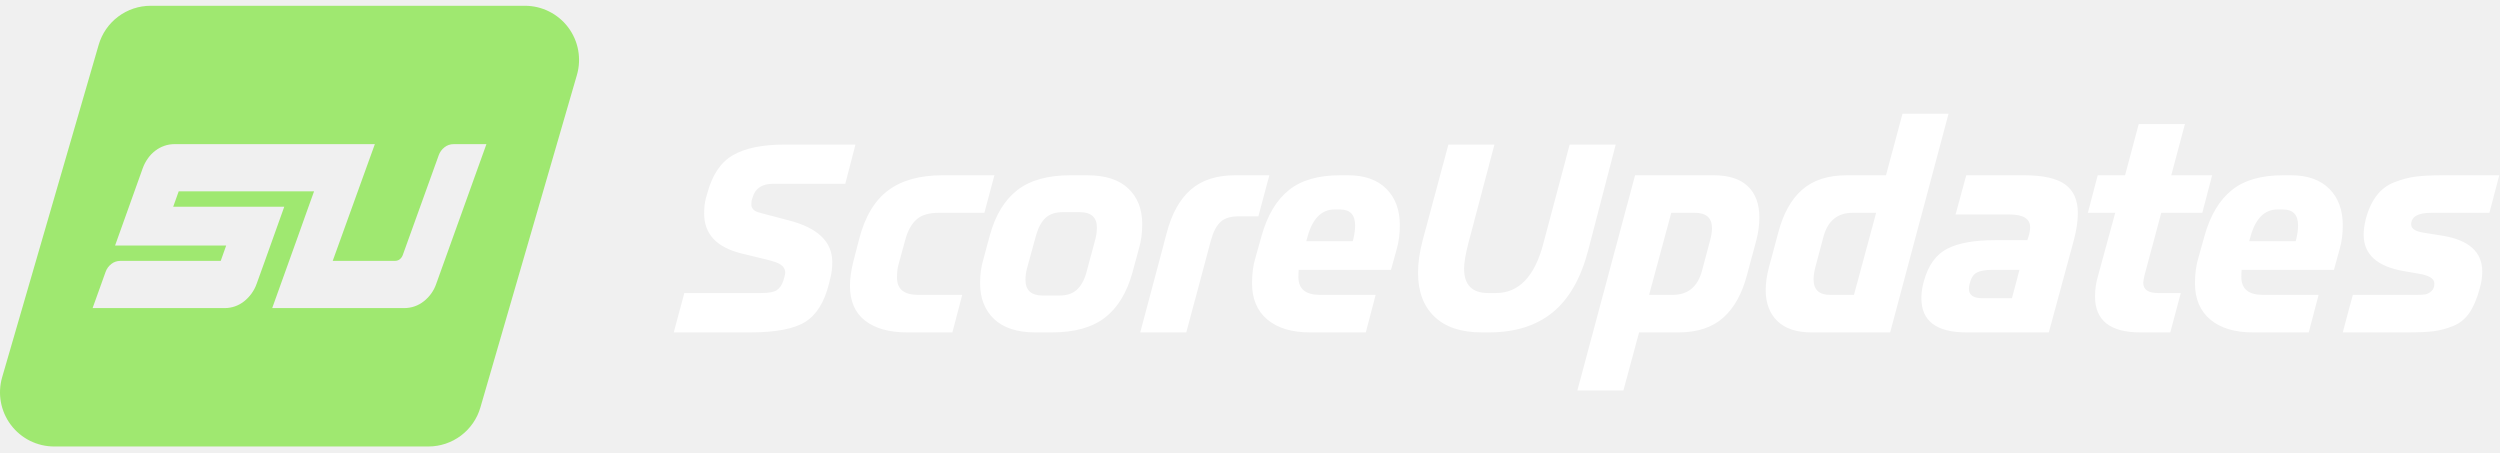
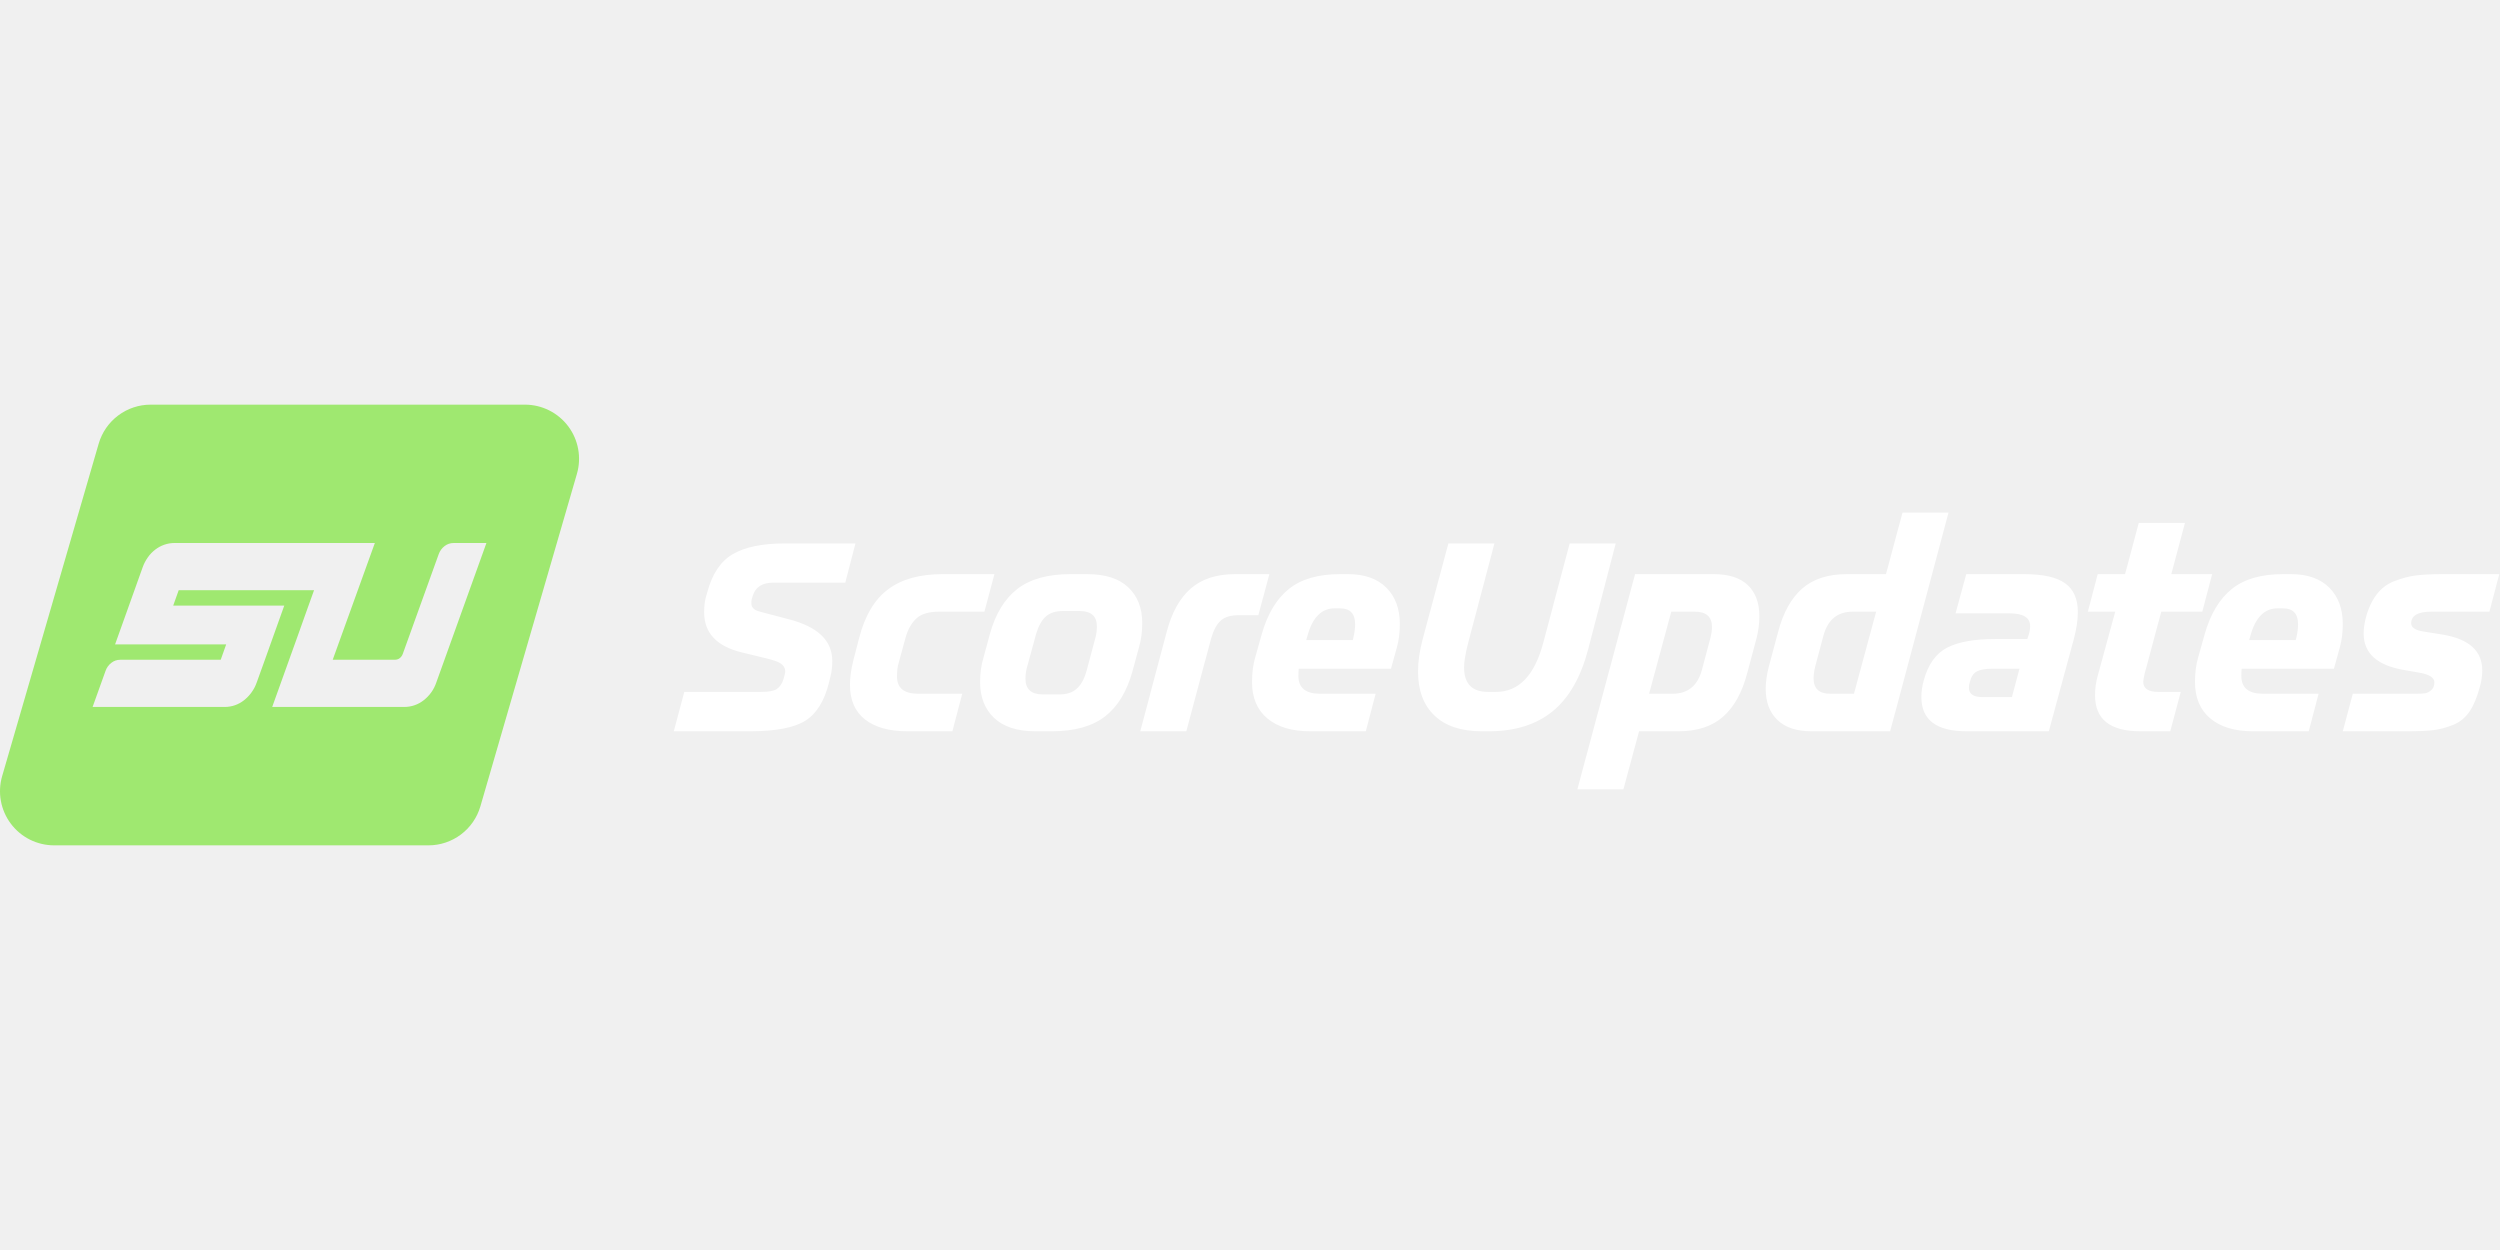
- <svg xmlns="http://www.w3.org/2000/svg" width="199" height="36" viewBox="0 0 199 36" fill="none">
+ <svg xmlns="http://www.w3.org/2000/svg" width="200" height="100" viewBox="0 0 199 36" fill="none">
  <path d="M41.779 0.46H11.992C11.059 0.46 10.151 0.763 9.405 1.324C8.659 1.884 8.115 2.672 7.855 3.568L0.171 30.029C-0.015 30.671 -0.05 31.347 0.07 32.005C0.19 32.662 0.461 33.283 0.863 33.817C1.264 34.352 1.784 34.786 2.381 35.085C2.979 35.384 3.638 35.539 4.307 35.54H34.102C35.035 35.54 35.943 35.237 36.69 34.676C37.436 34.116 37.98 33.329 38.24 32.432L45.922 5.971C46.108 5.329 46.143 4.652 46.022 3.993C45.902 3.335 45.63 2.715 45.228 2.18C44.826 1.645 44.305 1.211 43.706 0.913C43.108 0.614 42.448 0.459 41.779 0.46ZM34.731 22.572C34.543 23.136 34.191 23.632 33.719 23.995C33.28 24.339 32.738 24.525 32.18 24.524H21.667C22.421 22.426 23.092 20.557 23.68 18.917C23.934 18.212 24.18 17.521 24.419 16.844C24.63 16.248 24.824 15.712 24.998 15.232H14.224L13.787 16.456H22.627L21.087 20.765L20.436 22.572C20.24 23.134 19.887 23.628 19.417 23.995C18.981 24.339 18.441 24.526 17.884 24.524H7.371L8.398 21.662C8.485 21.404 8.646 21.178 8.862 21.013C9.062 20.853 9.311 20.767 9.566 20.767H17.569L18.004 19.545H9.16L11.358 13.401C11.458 13.12 11.598 12.854 11.771 12.611C11.936 12.376 12.136 12.169 12.364 11.995C12.582 11.828 12.826 11.697 13.086 11.607C13.342 11.518 13.612 11.473 13.883 11.473H29.838L26.485 20.763H31.456C31.587 20.764 31.715 20.72 31.818 20.64C31.933 20.549 32.018 20.427 32.065 20.289L34.918 12.37C35.007 12.112 35.17 11.886 35.386 11.721C35.586 11.562 35.834 11.475 36.089 11.475H38.719L34.731 22.572Z" fill="#9FE870" />
  <path d="M68.094 11.508L67.284 14.629H61.547C60.671 14.629 60.127 14.983 59.914 15.691L59.834 15.957C59.817 16.045 59.808 16.156 59.808 16.288C59.808 16.439 59.861 16.567 59.967 16.674C60.065 16.771 60.18 16.842 60.312 16.886C60.419 16.921 60.614 16.974 60.897 17.045L62.769 17.537C65.088 18.13 66.248 19.236 66.248 20.856C66.248 21.308 66.204 21.706 66.115 22.052L65.983 22.596C65.62 24.057 64.991 25.066 64.097 25.623C63.203 26.181 61.738 26.46 59.702 26.46H53.633L54.47 23.326H60.591C61.184 23.326 61.596 23.251 61.826 23.101C62.074 22.932 62.251 22.676 62.358 22.33L62.437 22.052C62.481 21.892 62.504 21.777 62.504 21.706C62.504 21.441 62.38 21.224 62.132 21.055C61.937 20.923 61.543 20.785 60.95 20.644L59.038 20.179C57.046 19.692 56.05 18.63 56.05 16.992C56.05 16.541 56.094 16.142 56.183 15.797L56.302 15.386C56.692 13.925 57.369 12.916 58.334 12.358C59.308 11.791 60.684 11.508 62.464 11.508H68.094ZM79.156 13.951L78.359 16.939H74.748C73.942 16.939 73.344 17.116 72.955 17.47C72.548 17.833 72.247 18.382 72.052 19.117L71.534 21.016C71.446 21.29 71.401 21.653 71.401 22.105C71.401 23.016 71.963 23.472 73.088 23.472H76.593L75.81 26.46H72.225C70.782 26.46 69.657 26.146 68.852 25.517C68.055 24.889 67.657 23.968 67.657 22.755C67.657 22.189 67.745 21.547 67.922 20.83L68.387 19.037C68.847 17.249 69.622 15.952 70.711 15.146C71.782 14.35 73.221 13.951 75.026 13.951H79.156ZM90.922 17.842C90.922 18.559 90.834 19.21 90.657 19.794L90.139 21.706C89.696 23.3 88.97 24.49 87.961 25.278C86.943 26.066 85.531 26.46 83.725 26.46H82.411C80.977 26.46 79.883 26.106 79.131 25.398C78.387 24.689 78.015 23.738 78.015 22.543C78.015 21.843 78.104 21.202 78.281 20.617L78.799 18.705C79.241 17.112 79.967 15.921 80.977 15.133C81.995 14.345 83.406 13.951 85.212 13.951H86.527C87.979 13.951 89.072 14.301 89.807 15C90.55 15.7 90.922 16.647 90.922 17.842ZM87.311 18.108C87.311 17.293 86.85 16.886 85.93 16.886H84.615C84.031 16.886 83.575 17.032 83.247 17.324C82.92 17.616 82.663 18.077 82.477 18.705L81.733 21.427C81.662 21.711 81.627 21.994 81.627 22.277C81.627 23.109 82.088 23.525 83.008 23.525H84.323C84.907 23.525 85.363 23.379 85.69 23.087C86.036 22.786 86.297 22.326 86.474 21.706L87.204 18.984C87.275 18.701 87.311 18.409 87.311 18.108ZM101.042 13.951L100.165 17.218H98.625C97.97 17.218 97.483 17.364 97.164 17.656C96.837 17.957 96.58 18.444 96.394 19.117L94.429 26.46H90.764L92.862 18.572C93.26 17.032 93.898 15.877 94.774 15.107C95.651 14.336 96.832 13.951 98.32 13.951H101.042ZM111.427 17.922C111.427 18.612 111.347 19.236 111.188 19.794L110.723 21.48H103.38C103.362 21.622 103.353 21.812 103.353 22.052C103.353 22.999 103.924 23.472 105.066 23.472H109.501L108.718 26.46H104.283C102.831 26.46 101.698 26.119 100.884 25.438C100.069 24.756 99.662 23.791 99.662 22.543C99.662 21.79 99.75 21.122 99.927 20.538L100.419 18.785C100.879 17.138 101.609 15.917 102.61 15.12C103.584 14.341 104.938 13.951 106.673 13.951H107.297C108.625 13.951 109.648 14.314 110.365 15.04C111.073 15.757 111.427 16.718 111.427 17.922ZM107.868 17.948C107.868 17.099 107.47 16.674 106.673 16.674H106.235C105.199 16.674 104.482 17.391 104.084 18.825L103.977 19.197H107.682L107.735 18.984C107.824 18.595 107.868 18.249 107.868 17.948ZM128.611 11.508L126.42 19.927C125.835 22.158 124.893 23.804 123.591 24.867C122.29 25.929 120.595 26.46 118.506 26.46H117.961C116.315 26.46 115.057 26.044 114.19 25.212C113.314 24.38 112.875 23.211 112.875 21.706C112.875 20.918 112.999 20.055 113.247 19.117L115.292 11.508H118.957L116.872 19.396C116.651 20.263 116.54 20.923 116.54 21.374C116.54 22.676 117.178 23.326 118.452 23.326H119.077C120.9 23.326 122.157 22.016 122.848 19.396L124.946 11.508H128.611ZM140.045 17.298C140.045 17.9 139.965 18.506 139.806 19.117L139.075 21.839C138.677 23.37 138.035 24.526 137.15 25.305C136.274 26.075 135.092 26.46 133.605 26.46H130.471L129.223 31.081H125.558L130.152 13.951H136.406C137.61 13.951 138.518 14.243 139.129 14.828C139.739 15.412 140.045 16.235 140.045 17.298ZM136.274 18.161C136.274 17.346 135.818 16.939 134.906 16.939H133.034L131.268 23.472H133.14C134.353 23.472 135.132 22.835 135.477 21.56L136.128 19.117C136.225 18.745 136.274 18.426 136.274 18.161ZM155.104 9.052L150.456 26.46H144.202C143.007 26.46 142.1 26.159 141.48 25.557C140.86 24.955 140.55 24.132 140.55 23.087C140.55 22.538 140.635 21.941 140.803 21.295L141.533 18.572C141.931 17.032 142.569 15.877 143.445 15.107C144.322 14.336 145.508 13.951 147.004 13.951H150.125L151.439 9.052H155.104ZM149.341 16.939H147.469C146.265 16.939 145.49 17.576 145.145 18.851L144.494 21.295C144.406 21.64 144.362 21.959 144.362 22.251C144.362 23.065 144.804 23.472 145.689 23.472H147.575L149.341 16.939ZM165.396 16.966C165.396 17.603 165.29 18.32 165.078 19.117L163.086 26.46H156.539C154.14 26.46 152.941 25.553 152.941 23.738C152.941 23.286 153.007 22.835 153.14 22.383C153.485 21.126 154.1 20.268 154.986 19.807C155.871 19.347 157.141 19.117 158.797 19.117H161.373L161.492 18.758C161.563 18.528 161.598 18.302 161.598 18.081C161.598 17.408 161.045 17.072 159.939 17.072H155.663L156.513 13.951H161.107C162.621 13.951 163.714 14.195 164.387 14.682C165.06 15.169 165.396 15.93 165.396 16.966ZM160.749 21.48H158.571C158.049 21.48 157.646 21.551 157.363 21.693C157.097 21.826 156.911 22.1 156.805 22.516C156.752 22.676 156.725 22.831 156.725 22.981C156.725 23.486 157.079 23.738 157.787 23.738H160.151L160.749 21.48ZM176.087 13.951L175.303 16.939H172.037L170.709 21.892C170.638 22.202 170.603 22.41 170.603 22.516C170.603 23.056 171.001 23.326 171.798 23.326H173.59L172.754 26.46H170.377C167.969 26.46 166.765 25.508 166.765 23.605C166.765 23.056 166.836 22.538 166.977 22.052L168.372 16.939H166.194L166.977 13.951H169.155L170.244 9.875H173.922L172.833 13.951H176.087ZM186.485 17.922C186.485 18.612 186.405 19.236 186.246 19.794L185.781 21.48H178.438C178.42 21.622 178.412 21.812 178.412 22.052C178.412 22.999 178.983 23.472 180.125 23.472H184.56L183.776 26.46H179.341C177.889 26.46 176.756 26.119 175.942 25.438C175.127 24.756 174.72 23.791 174.72 22.543C174.72 21.79 174.809 21.122 174.986 20.538L175.477 18.785C175.937 17.138 176.668 15.917 177.668 15.12C178.642 14.341 179.996 13.951 181.731 13.951H182.355C183.683 13.951 184.706 14.314 185.423 15.04C186.131 15.757 186.485 16.718 186.485 17.922ZM182.926 17.948C182.926 17.099 182.528 16.674 181.731 16.674H181.293C180.257 16.674 179.54 17.391 179.142 18.825L179.036 19.197H182.74L182.794 18.984C182.882 18.595 182.926 18.249 182.926 17.948ZM198.942 13.951L198.158 16.939H193.537C192.466 16.939 191.93 17.249 191.93 17.869C191.93 18.196 192.254 18.413 192.9 18.519L194.4 18.758C196.525 19.104 197.587 20.055 197.587 21.613C197.587 22.056 197.521 22.503 197.388 22.954C197.176 23.751 196.906 24.393 196.578 24.88C196.242 25.376 195.812 25.73 195.29 25.942C194.741 26.163 194.214 26.305 193.71 26.367C193.223 26.429 192.51 26.46 191.572 26.46H186.486L187.283 23.472H192.355C192.647 23.472 192.882 23.459 193.059 23.433C193.218 23.406 193.382 23.317 193.55 23.167C193.701 23.025 193.776 22.826 193.776 22.569C193.776 22.18 193.36 21.919 192.528 21.786L191.386 21.587C189.226 21.224 188.146 20.254 188.146 18.679C188.146 18.325 188.199 17.926 188.305 17.484C188.5 16.722 188.788 16.089 189.168 15.585C189.54 15.089 190.014 14.73 190.589 14.509C191.209 14.27 191.776 14.12 192.289 14.058C192.882 13.987 193.586 13.951 194.4 13.951H198.942Z" fill="white" />
</svg>
